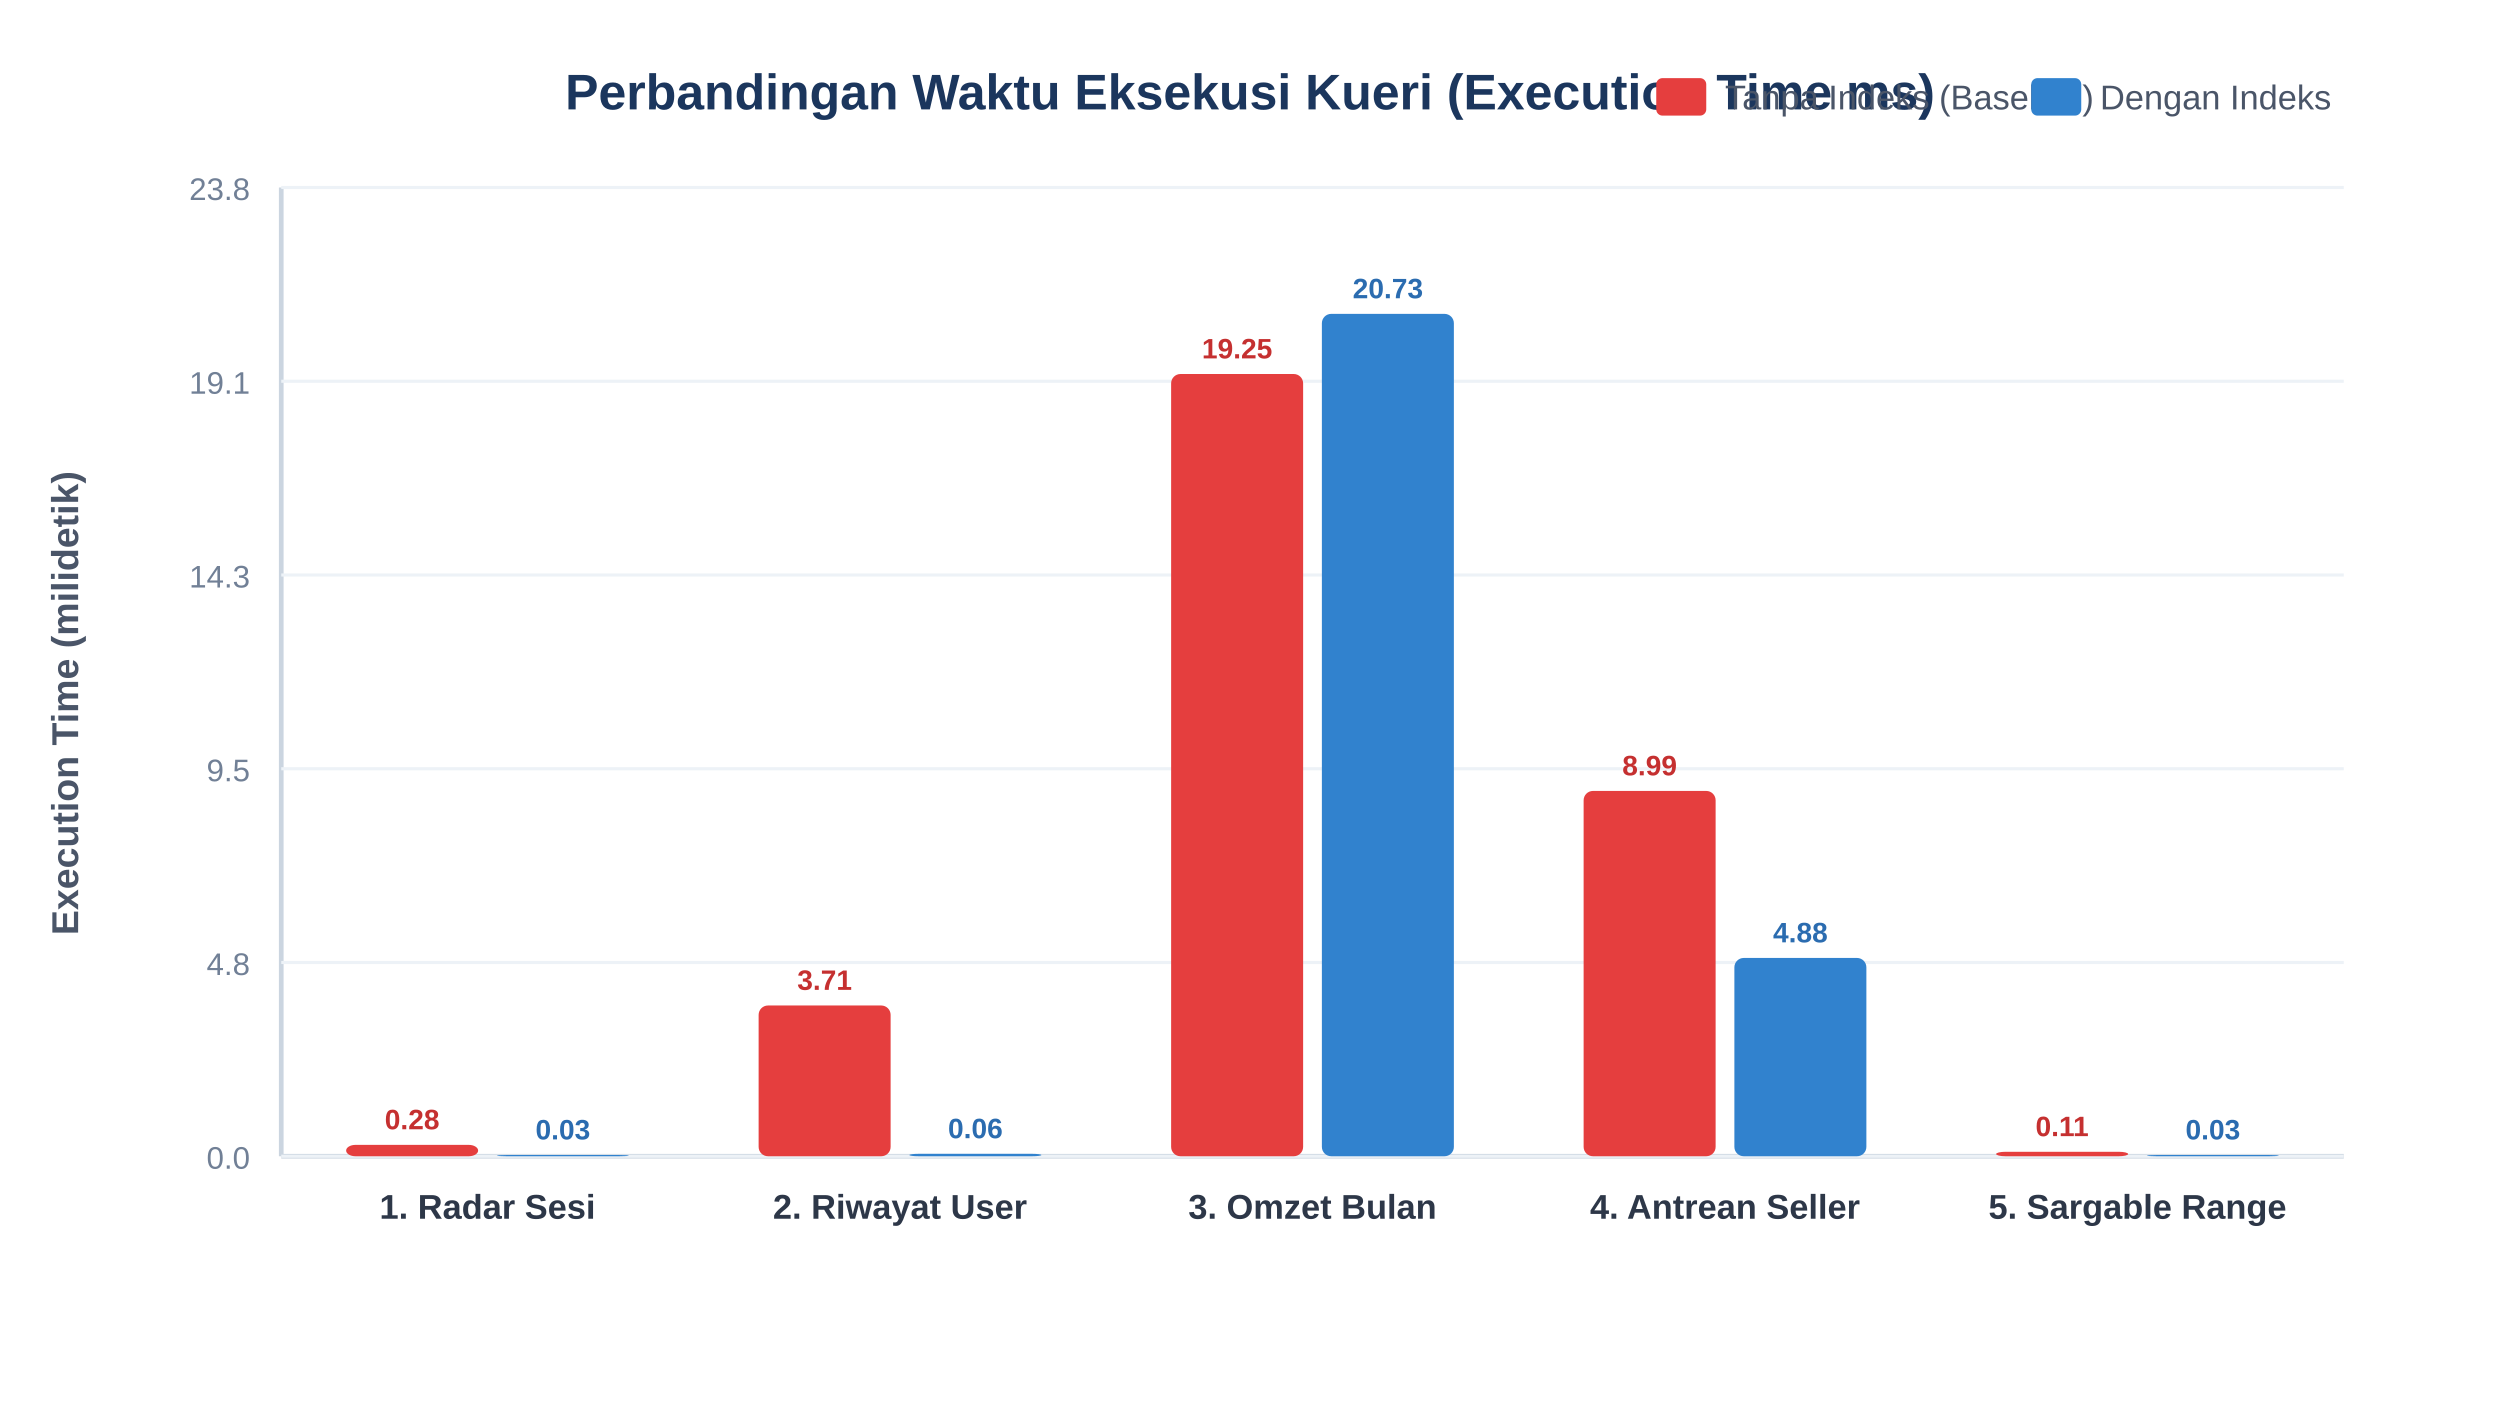
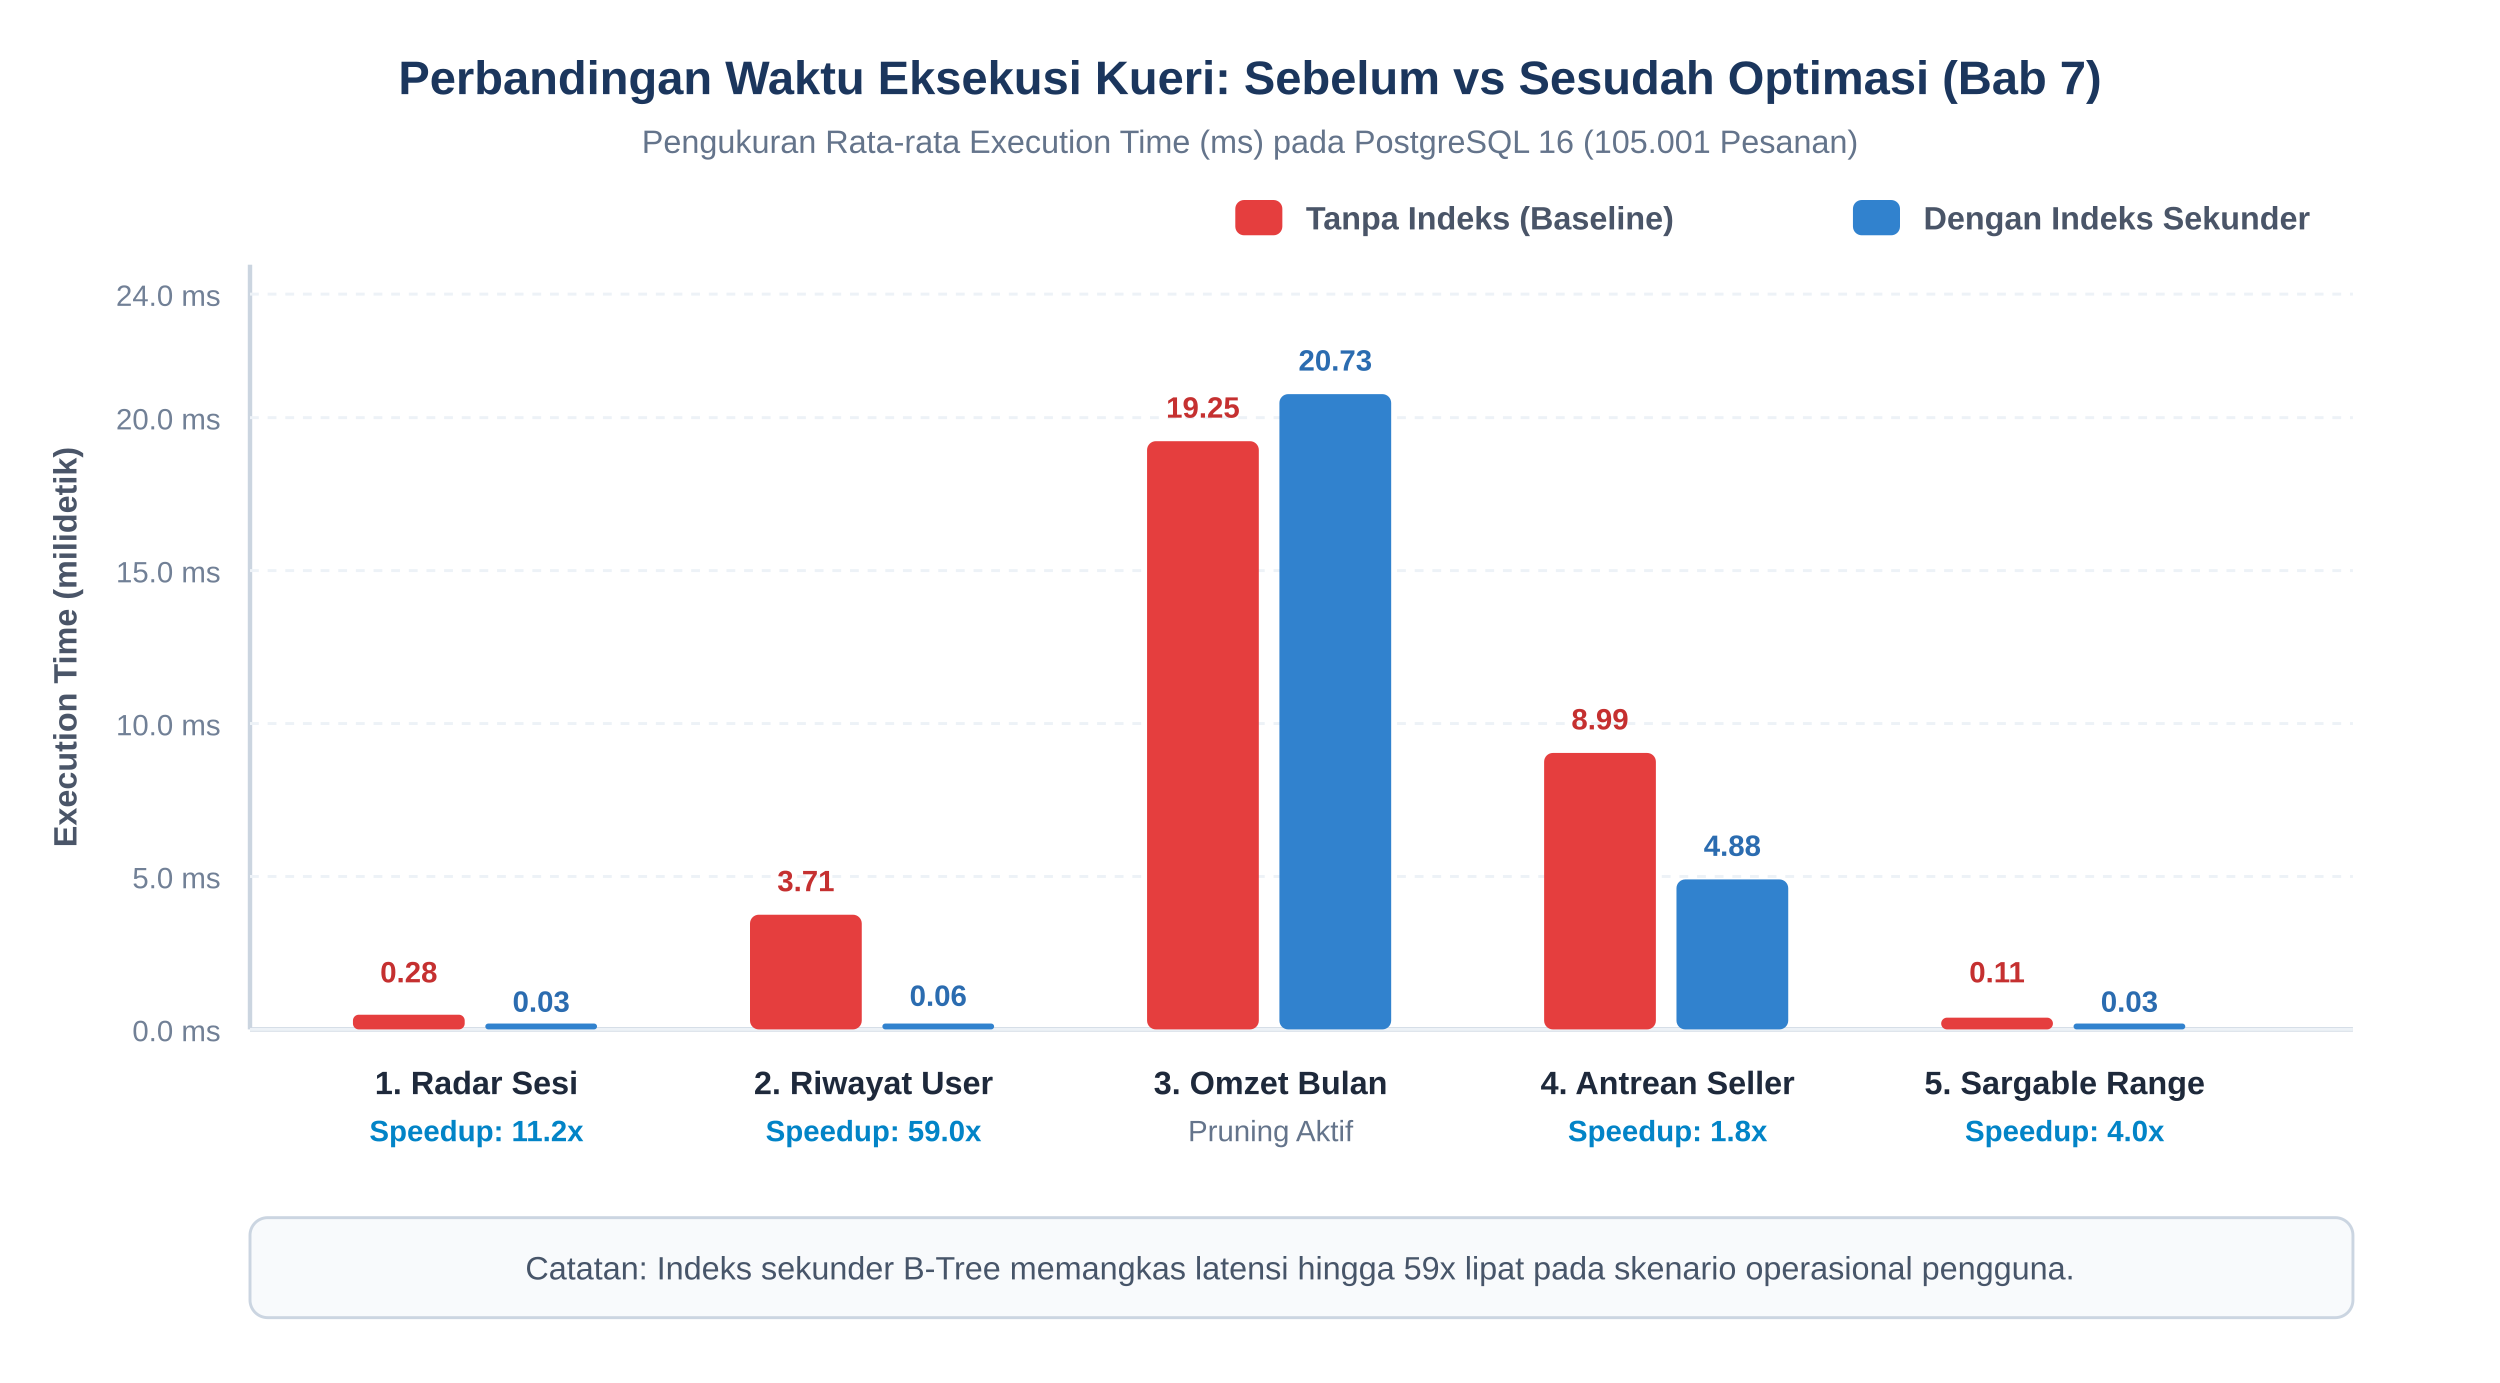
- <svg xmlns="http://www.w3.org/2000/svg" width="800" height="450" viewBox="0 0 800 450" style="background-color: #FFFFFF; font-family: Arial, sans-serif;">
-   <text x="400.0" y="35" text-anchor="middle" font-size="16" font-weight="bold" fill="#1B365D">Perbandingan Waktu Eksekusi Kueri (Execution Time ms)</text>
-   <rect x="530" y="25" width="16" height="12" fill="#E53E3E" rx="2" />
-   <text x="552" y="35" font-size="11" fill="#4A5568">Tanpa Indeks (Baseline)</text>
-   <rect x="650" y="25" width="16" height="12" fill="#3182CE" rx="2" />
-   <text x="672" y="35" font-size="11" fill="#4A5568">Dengan Indeks</text>
-   <line x1="90" y1="370" x2="750" y2="370" stroke="#CBD5E0" stroke-width="1.5" />
-   <line x1="90" y1="60" x2="90" y2="370" stroke="#CBD5E0" stroke-width="1.5" />
-   <text x="-225.0" y="25" text-anchor="middle" transform="rotate(-90)" font-size="12" font-weight="bold" fill="#4A5568">Execution Time (milidetik)</text>
-   <line x1="90" y1="370.0" x2="750" y2="370.0" stroke="#EDF2F7" stroke-width="1" />
-   <text x="80" y="374.0" text-anchor="end" font-size="10" fill="#718096">0.0</text>
-   <line x1="90" y1="308.0" x2="750" y2="308.0" stroke="#EDF2F7" stroke-width="1" />
-   <text x="80" y="312.0" text-anchor="end" font-size="10" fill="#718096">4.8</text>
-   <line x1="90" y1="246.0" x2="750" y2="246.0" stroke="#EDF2F7" stroke-width="1" />
-   <text x="80" y="250.0" text-anchor="end" font-size="10" fill="#718096">9.5</text>
-   <line x1="90" y1="184.0" x2="750" y2="184.0" stroke="#EDF2F7" stroke-width="1" />
-   <text x="80" y="188.0" text-anchor="end" font-size="10" fill="#718096">14.3</text>
-   <line x1="90" y1="122.0" x2="750" y2="122.0" stroke="#EDF2F7" stroke-width="1" />
-   <text x="80" y="126.0" text-anchor="end" font-size="10" fill="#718096">19.1</text>
-   <line x1="90" y1="60.0" x2="750" y2="60.0" stroke="#EDF2F7" stroke-width="1" />
-   <text x="80" y="64.0" text-anchor="end" font-size="10" fill="#718096">23.8</text>
-   <rect x="110.76" y="366.359" width="42.24" height="3.641" fill="#E53E3E" rx="3" />
-   <text x="131.88" y="361.359" text-anchor="middle" font-size="9" font-weight="bold" fill="#C53030">0.28</text>
-   <rect x="159.0" y="369.61" width="42.24" height="0.39" fill="#3182CE" rx="3" />
-   <text x="180.12" y="364.61" text-anchor="middle" font-size="9" font-weight="bold" fill="#2B6CB0">0.03</text>
-   <text x="156.0" y="390" text-anchor="middle" font-size="11" font-weight="bold" fill="#2D3748">1. Radar Sesi</text>
-   <rect x="242.76" y="321.757" width="42.24" height="48.243" fill="#E53E3E" rx="3" />
-   <text x="263.88" y="316.757" text-anchor="middle" font-size="9" font-weight="bold" fill="#C53030">3.71</text>
-   <rect x="291.0" y="369.22" width="42.24" height="0.78" fill="#3182CE" rx="3" />
-   <text x="312.12" y="364.22" text-anchor="middle" font-size="9" font-weight="bold" fill="#2B6CB0">0.06</text>
-   <text x="288.0" y="390" text-anchor="middle" font-size="11" font-weight="bold" fill="#2D3748">2. Riwayat User</text>
-   <rect x="374.76" y="119.68" width="42.24" height="250.32" fill="#E53E3E" rx="3" />
-   <text x="395.88" y="114.68" text-anchor="middle" font-size="9" font-weight="bold" fill="#C53030">19.25</text>
-   <rect x="423.0" y="100.435" width="42.24" height="269.565" fill="#3182CE" rx="3" />
-   <text x="444.12" y="95.435" text-anchor="middle" font-size="9" font-weight="bold" fill="#2B6CB0">20.73</text>
-   <text x="420.0" y="390" text-anchor="middle" font-size="11" font-weight="bold" fill="#2D3748">3. Omzet Bulan</text>
-   <rect x="506.76" y="253.097" width="42.24" height="116.903" fill="#E53E3E" rx="3" />
-   <text x="527.88" y="248.097" text-anchor="middle" font-size="9" font-weight="bold" fill="#C53030">8.99</text>
-   <rect x="555.0" y="306.542" width="42.24" height="63.458" fill="#3182CE" rx="3" />
-   <text x="576.12" y="301.542" text-anchor="middle" font-size="9" font-weight="bold" fill="#2B6CB0">4.88</text>
-   <text x="552.0" y="390" text-anchor="middle" font-size="11" font-weight="bold" fill="#2D3748">4. Antrean Seller</text>
-   <rect x="638.76" y="368.57" width="42.24" height="1.43" fill="#E53E3E" rx="3" />
-   <text x="659.88" y="363.57" text-anchor="middle" font-size="9" font-weight="bold" fill="#C53030">0.11</text>
-   <rect x="687.0" y="369.61" width="42.24" height="0.39" fill="#3182CE" rx="3" />
-   <text x="708.12" y="364.61" text-anchor="middle" font-size="9" font-weight="bold" fill="#2B6CB0">0.03</text>
-   <text x="684.0" y="390" text-anchor="middle" font-size="11" font-weight="bold" fill="#2D3748">5. Sargable Range</text>
+ <svg xmlns="http://www.w3.org/2000/svg" width="850" height="470" viewBox="0 0 850 470" style="background-color: #FFFFFF; font-family: Arial, sans-serif;">
+   <text x="425" y="32" text-anchor="middle" font-size="16" font-weight="bold" fill="#1B365D">Perbandingan Waktu Eksekusi Kueri: Sebelum vs Sesudah Optimasi (Bab 7)</text>
+   <text x="425" y="52" text-anchor="middle" font-size="11" fill="#64748b">Pengukuran Rata-rata Execution Time (ms) pada PostgreSQL 16 (105.001 Pesanan)</text>
+   <rect x="420" y="68" width="16" height="12" fill="#E53E3E" rx="3" />
+   <text x="444" y="78" font-size="11" font-weight="bold" fill="#4A5568">Tanpa Indeks (Baseline)</text>
+   <rect x="630" y="68" width="16" height="12" fill="#3182CE" rx="3" />
+   <text x="654" y="78" font-size="11" font-weight="bold" fill="#4A5568">Dengan Indeks Sekunder</text>
+   <line x1="85" y1="350" x2="800" y2="350" stroke="#CBD5E0" stroke-width="1.5" />
+   <line x1="85" y1="90" x2="85" y2="350" stroke="#CBD5E0" stroke-width="1.5" />
+   <text x="-220" y="26" text-anchor="middle" transform="rotate(-90)" font-size="11" font-weight="bold" fill="#4A5568">Execution Time (milidetik)</text>
+   <line x1="85" y1="350" x2="800" y2="350" stroke="#EDF2F7" stroke-width="1" />
+   <text x="75" y="354" text-anchor="end" font-size="10" fill="#718096">0.0 ms</text>
+   <line x1="85" y1="298" x2="800" y2="298" stroke="#EDF2F7" stroke-width="1" stroke-dasharray="3" />
+   <text x="75" y="302" text-anchor="end" font-size="10" fill="#718096">5.0 ms</text>
+   <line x1="85" y1="246" x2="800" y2="246" stroke="#EDF2F7" stroke-width="1" stroke-dasharray="3" />
+   <text x="75" y="250" text-anchor="end" font-size="10" fill="#718096">10.0 ms</text>
+   <line x1="85" y1="194" x2="800" y2="194" stroke="#EDF2F7" stroke-width="1" stroke-dasharray="3" />
+   <text x="75" y="198" text-anchor="end" font-size="10" fill="#718096">15.0 ms</text>
+   <line x1="85" y1="142" x2="800" y2="142" stroke="#EDF2F7" stroke-width="1" stroke-dasharray="3" />
+   <text x="75" y="146" text-anchor="end" font-size="10" fill="#718096">20.0 ms</text>
+   <line x1="85" y1="100" x2="800" y2="100" stroke="#EDF2F7" stroke-width="1" stroke-dasharray="3" />
+   <text x="75" y="104" text-anchor="end" font-size="10" fill="#718096">24.0 ms</text>
+   <rect x="120" y="345" width="38" height="5" fill="#E53E3E" rx="2" />
+   <text x="139" y="334" text-anchor="middle" font-size="10" font-weight="bold" fill="#C53030">0.28</text>
+   <rect x="165" y="348" width="38" height="2" fill="#3182CE" rx="1" />
+   <text x="184" y="344" text-anchor="middle" font-size="10" font-weight="bold" fill="#2B6CB0">0.03</text>
+   <text x="162" y="372" text-anchor="middle" font-size="11" font-weight="bold" fill="#1e293b">1. Radar Sesi</text>
+   <text x="162" y="388" text-anchor="middle" font-size="10" font-weight="bold" fill="#0284c7">Speedup: 11.2x</text>
+   <rect x="255" y="311" width="38" height="39" fill="#E53E3E" rx="3" />
+   <text x="274" y="303" text-anchor="middle" font-size="10" font-weight="bold" fill="#C53030">3.71</text>
+   <rect x="300" y="348" width="38" height="2" fill="#3182CE" rx="1" />
+   <text x="319" y="342" text-anchor="middle" font-size="10" font-weight="bold" fill="#2B6CB0">0.06</text>
+   <text x="297" y="372" text-anchor="middle" font-size="11" font-weight="bold" fill="#1e293b">2. Riwayat User</text>
+   <text x="297" y="388" text-anchor="middle" font-size="10" font-weight="bold" fill="#0284c7">Speedup: 59.0x</text>
+   <rect x="390" y="150" width="38" height="200" fill="#E53E3E" rx="3" />
+   <text x="409" y="142" text-anchor="middle" font-size="10" font-weight="bold" fill="#C53030">19.25</text>
+   <rect x="435" y="134" width="38" height="216" fill="#3182CE" rx="3" />
+   <text x="454" y="126" text-anchor="middle" font-size="10" font-weight="bold" fill="#2B6CB0">20.73</text>
+   <text x="432" y="372" text-anchor="middle" font-size="11" font-weight="bold" fill="#1e293b">3. Omzet Bulan</text>
+   <text x="432" y="388" text-anchor="middle" font-size="10" fill="#64748b">Pruning Aktif</text>
+   <rect x="525" y="256" width="38" height="94" fill="#E53E3E" rx="3" />
+   <text x="544" y="248" text-anchor="middle" font-size="10" font-weight="bold" fill="#C53030">8.99</text>
+   <rect x="570" y="299" width="38" height="51" fill="#3182CE" rx="3" />
+   <text x="589" y="291" text-anchor="middle" font-size="10" font-weight="bold" fill="#2B6CB0">4.88</text>
+   <text x="567" y="372" text-anchor="middle" font-size="11" font-weight="bold" fill="#1e293b">4. Antrean Seller</text>
+   <text x="567" y="388" text-anchor="middle" font-size="10" font-weight="bold" fill="#0284c7">Speedup: 1.8x</text>
+   <rect x="660" y="346" width="38" height="4" fill="#E53E3E" rx="2" />
+   <text x="679" y="334" text-anchor="middle" font-size="10" font-weight="bold" fill="#C53030">0.11</text>
+   <rect x="705" y="348" width="38" height="2" fill="#3182CE" rx="1" />
+   <text x="724" y="344" text-anchor="middle" font-size="10" font-weight="bold" fill="#2B6CB0">0.03</text>
+   <text x="702" y="372" text-anchor="middle" font-size="11" font-weight="bold" fill="#1e293b">5. Sargable Range</text>
+   <text x="702" y="388" text-anchor="middle" font-size="10" font-weight="bold" fill="#0284c7">Speedup: 4.0x</text>
+   <rect x="85" y="414" width="715" height="34" fill="#F8FAFC" stroke="#CBD5E1" rx="6" />
+   <text x="442" y="435" font-size="11" fill="#475569" text-anchor="middle">
+     Catatan: Indeks sekunder B-Tree memangkas latensi hingga 59x lipat pada skenario operasional pengguna.
+   </text>
</svg>
